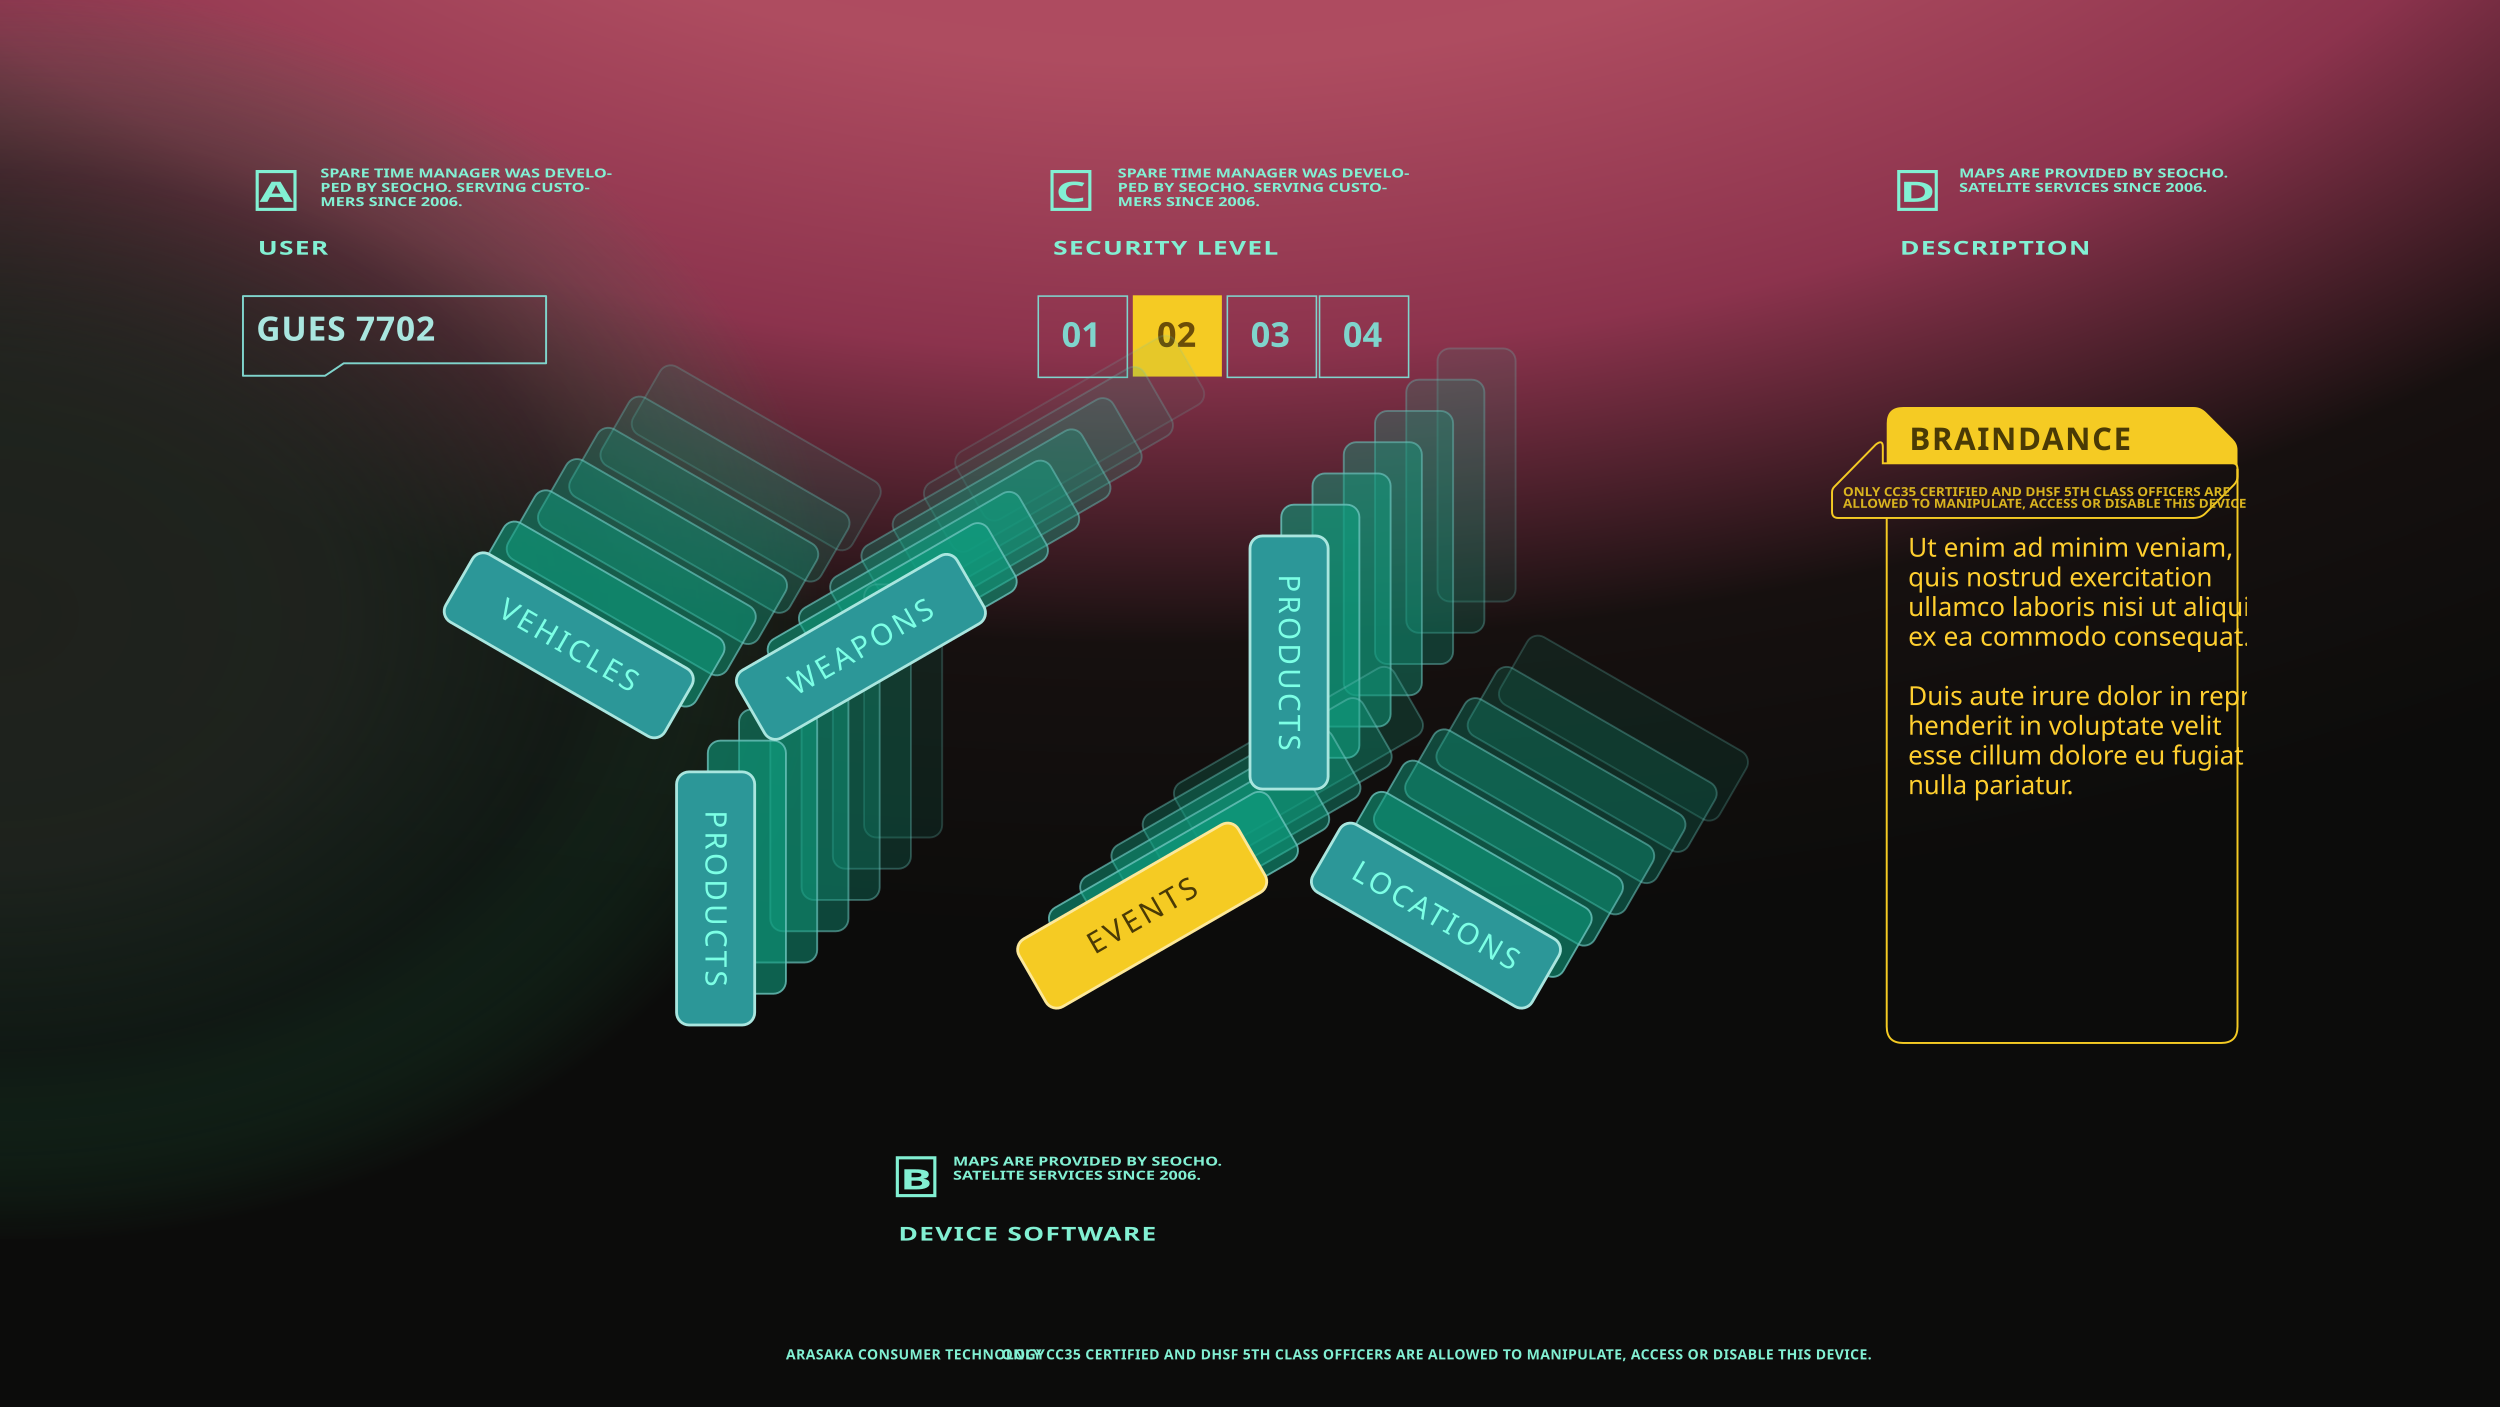
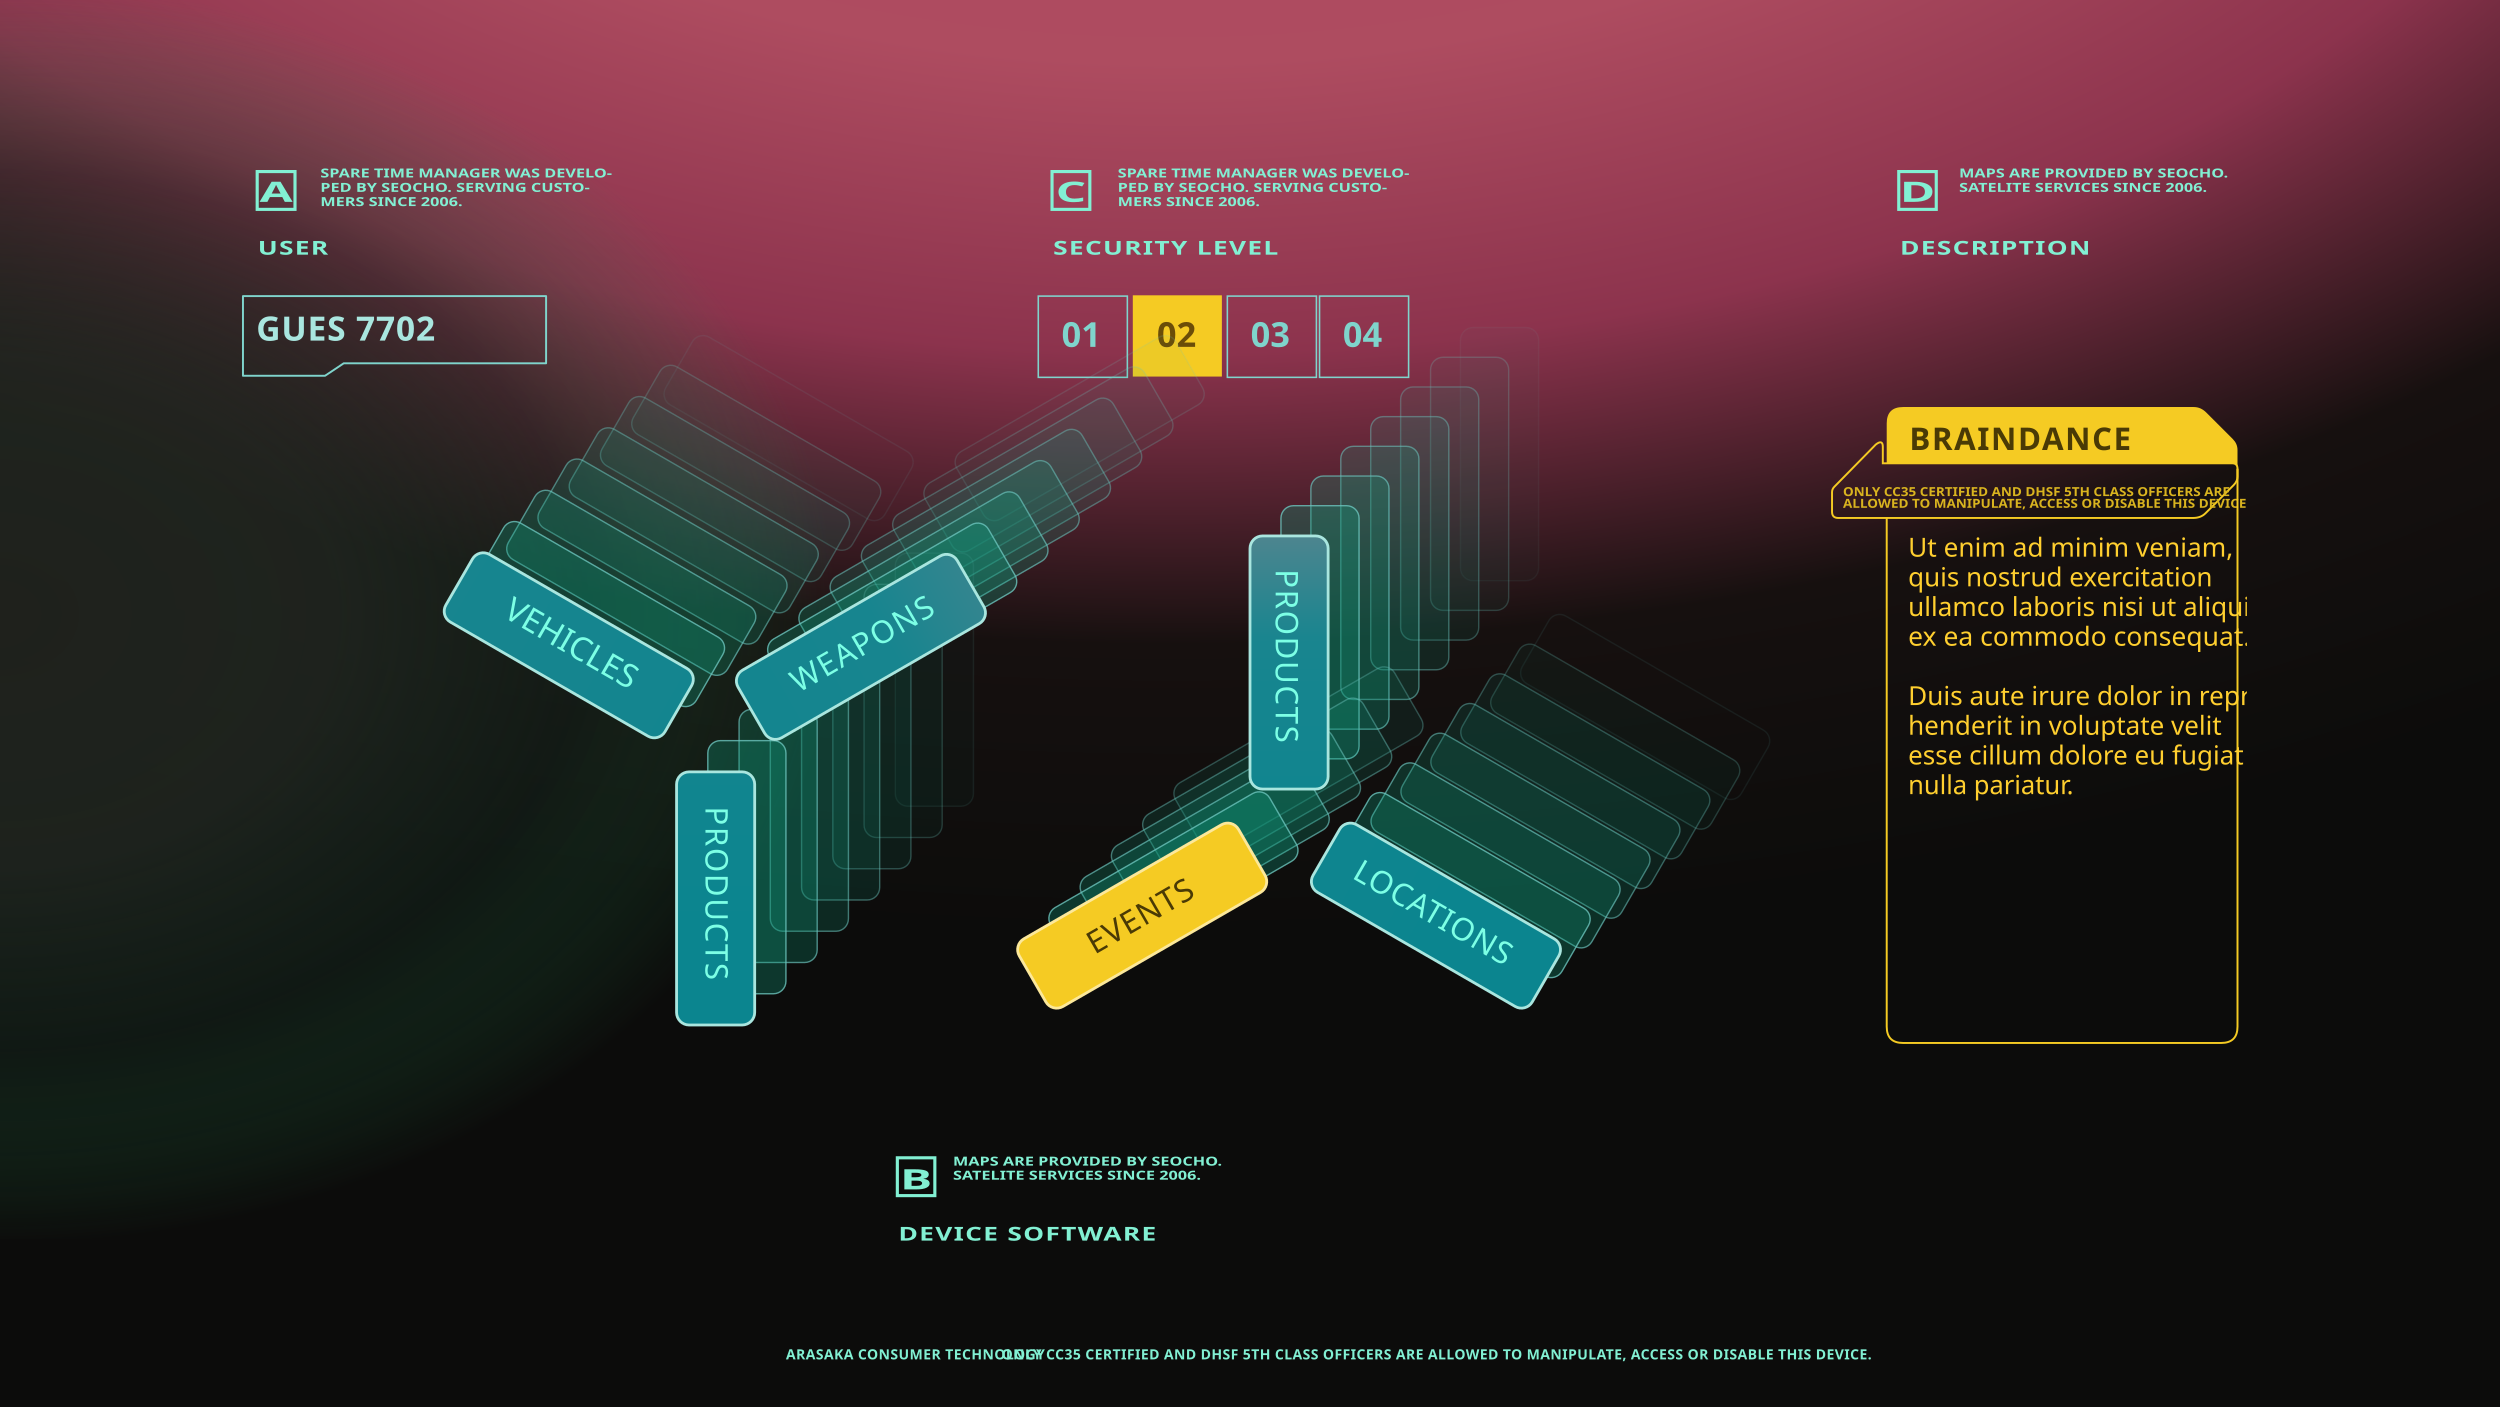
<svg xmlns="http://www.w3.org/2000/svg" width="1600" height="900" viewBox="0 0 1600 900">
  <defs>
    <radialGradient id="bloom" cx="0.469" cy="-0.356" r="1">
      <stop offset="0" stop-color="#ad465f" />
      <stop offset="0.2" stop-color="#ad465f" />
      <stop offset="0.4" stop-color="#ae4c60" />
      <stop offset="0.6" stop-color="#8c334d" />
      <stop offset="0.8" stop-color="#16100f" />
      <stop offset="1" stop-color="#0c0c0b" />
    </radialGradient>
    <radialGradient id="leftwash" cx="0" cy="0.5" r="0.5">
      <stop offset="0" stop-color="#1f211c" />
      <stop offset="0.4" stop-color="#202620" stop-opacity="0.85" />
      <stop offset="0.7" stop-color="#15281e" stop-opacity="0.45" />
      <stop offset="1" stop-color="#26884f" stop-opacity="0" />
    </radialGradient>
    <rect id="card" x="-81" y="-25" width="162" height="50" rx="8" />
    <rect id="badge" width="57" height="52" />
    <clipPath id="fan-left-extrude-clip">
      <rect x="296" y="206" width="484" height="436">
        <animate id="fan-left-extrude" attributeName="width" from="0" to="484" begin="0s" dur="0.45s" calcMode="spline" keyTimes="0;1" keySplines="0.33 1 0.68 1" fill="freeze" />
      </rect>
    </clipPath>
    <clipPath id="fan-right-extrude-clip">
-       <rect x="663" y="217" width="465" height="418">
-         <animate id="fan-right-extrude" attributeName="width" from="0" to="465" begin="0s" dur="0.45s" calcMode="spline" keyTimes="0;1" keySplines="0.33 1 0.68 1" fill="freeze" />
+       <rect x="663" y="200" width="480" height="435">
+         <animate id="fan-right-extrude" attributeName="width" from="0" to="480" begin="0s" dur="0.45s" calcMode="spline" keyTimes="0;1" keySplines="0.33 1 0.68 1" fill="freeze" />
      </rect>
    </clipPath>
    <clipPath id="panel-extrude-clip">
      <rect x="1166" y="255" width="272" height="418">
        <animate id="panel-extrude" attributeName="width" from="0" to="272" begin="0.25s" dur="0.35s" calcMode="spline" keyTimes="0;1" keySplines="0.33 1 0.68 1" fill="freeze" />
        <set attributeName="width" to="0" begin="0s" end="panel-extrude.begin" />
      </rect>
    </clipPath>
+     <linearGradient id="u-vehicles" gradientUnits="userSpaceOnUse" x1="-81" y1="0" x2="81" y2="0">
+       <stop offset="0" stop-color="#17858f" />
+       <stop offset="0.1" stop-color="#16858f" />
+       <stop offset="0.2" stop-color="#16858f" />
+       <stop offset="0.3" stop-color="#16858f" />
+       <stop offset="0.4" stop-color="#15858f" />
+       <stop offset="0.5" stop-color="#15858f" />
+       <stop offset="0.6" stop-color="#15858f" />
+       <stop offset="0.7" stop-color="#14858f" />
+       <stop offset="0.8" stop-color="#14858f" />
+       <stop offset="0.9" stop-color="#14858f" />
+       <stop offset="1" stop-color="#13858f" />
+     </linearGradient>
+     <linearGradient id="u-weapons" gradientUnits="userSpaceOnUse" x1="-81" y1="0" x2="81" y2="0">
+       <stop offset="0" stop-color="#14858f" />
+       <stop offset="0.1" stop-color="#14858f" />
+       <stop offset="0.2" stop-color="#15858f" />
+       <stop offset="0.3" stop-color="#15858f" />
+       <stop offset="0.4" stop-color="#16858f" />
+       <stop offset="0.5" stop-color="#17858f" />
+       <stop offset="0.6" stop-color="#17858f" />
+       <stop offset="0.7" stop-color="#1d858f" />
+       <stop offset="0.8" stop-color="#25858f" />
+       <stop offset="0.9" stop-color="#2c858f" />
+       <stop offset="1" stop-color="#33858f" />
+     </linearGradient>
+     <linearGradient id="u-products_l" gradientUnits="userSpaceOnUse" x1="-81" y1="0" x2="81" y2="0">
+       <stop offset="0" stop-color="#11858f" />
+       <stop offset="0.1" stop-color="#10858f" />
+       <stop offset="0.2" stop-color="#0f858f" />
+       <stop offset="0.3" stop-color="#0e858f" />
+       <stop offset="0.4" stop-color="#0d858f" />
+       <stop offset="0.5" stop-color="#0c858f" />
+       <stop offset="0.6" stop-color="#0b858f" />
+       <stop offset="0.7" stop-color="#0b858f" />
+       <stop offset="0.8" stop-color="#0b858f" />
+       <stop offset="0.9" stop-color="#0b858f" />
+       <stop offset="1" stop-color="#0b858f" />
+     </linearGradient>
+     <linearGradient id="u-products_r" gradientUnits="userSpaceOnUse" x1="-81" y1="0" x2="81" y2="0">
+       <stop offset="0" stop-color="#4d858f" />
+       <stop offset="0.1" stop-color="#40858f" />
+       <stop offset="0.2" stop-color="#33858f" />
+       <stop offset="0.3" stop-color="#26858f" />
+       <stop offset="0.4" stop-color="#1a858f" />
+       <stop offset="0.5" stop-color="#17858f" />
+       <stop offset="0.6" stop-color="#15858f" />
+       <stop offset="0.7" stop-color="#14858f" />
+       <stop offset="0.8" stop-color="#13858f" />
+       <stop offset="0.9" stop-color="#12858f" />
+       <stop offset="1" stop-color="#11858f" />
+     </linearGradient>
+     <linearGradient id="u-locations" gradientUnits="userSpaceOnUse" x1="-81" y1="0" x2="81" y2="0">
+       <stop offset="0" stop-color="#0e858f" />
+       <stop offset="0.1" stop-color="#0e858f" />
+       <stop offset="0.2" stop-color="#0d858f" />
+       <stop offset="0.3" stop-color="#0d858f" />
+       <stop offset="0.4" stop-color="#0c858f" />
+       <stop offset="0.5" stop-color="#0b858f" />
+       <stop offset="0.6" stop-color="#0b858f" />
+       <stop offset="0.7" stop-color="#0b858f" />
+       <stop offset="0.8" stop-color="#0b858f" />
+       <stop offset="0.9" stop-color="#0b858f" />
+       <stop offset="1" stop-color="#0b858f" />
+     </linearGradient>
+     <linearGradient id="u-events" gradientUnits="userSpaceOnUse" x1="-81" y1="0" x2="81" y2="0">
+       <stop offset="0" stop-color="#0b858f" />
+       <stop offset="0.1" stop-color="#0b858f" />
+       <stop offset="0.2" stop-color="#0b858f" />
+       <stop offset="0.3" stop-color="#0b858f" />
+       <stop offset="0.4" stop-color="#0b858f" />
+       <stop offset="0.5" stop-color="#0c858f" />
+       <stop offset="0.6" stop-color="#0c858f" />
+       <stop offset="0.7" stop-color="#0d858f" />
+       <stop offset="0.8" stop-color="#0d858f" />
+       <stop offset="0.9" stop-color="#0e858f" />
+       <stop offset="1" stop-color="#0e858f" />
+     </linearGradient>
  </defs>
  <rect width="1600" height="900" fill="#0c0c0b" />
  <rect width="1600" height="929" fill="url(#bloom)" />
  <rect x="0" y="-7" width="1070" height="800" fill="url(#leftwash)" />
  <g font-family="Rajdhani" fill="#7fd4cc">
    <g font-size="8" font-weight="600" fill="#82f0d3">
      <g transform="translate(205 0) scale(1.3 1)">
        <text x="0" y="113.6">SPARE TIME MANAGER WAS DEVELO-</text>
        <text x="0" y="122.8">PED BY SEOCHO. SERVING CUSTO-</text>
        <text x="0" y="131.9">MERS SINCE 2006.</text>
      </g>
      <g transform="translate(715.3 0) scale(1.3 1)">
        <text x="0" y="113.6">SPARE TIME MANAGER WAS DEVELO-</text>
        <text x="0" y="122.8">PED BY SEOCHO. SERVING CUSTO-</text>
        <text x="0" y="131.9">MERS SINCE 2006.</text>
      </g>
      <g transform="translate(1253.8 0) scale(1.3 1)">
        <text x="0" y="113.6">MAPS ARE PROVIDED BY SEOCHO.</text>
        <text x="0" y="122.8">SATELITE SERVICES SINCE 2006.</text>
      </g>
    </g>
    <g fill="none" stroke="#82f0d3" stroke-width="2">
      <rect x="164.6" y="109.8" width="24.2" height="24.2" />
      <rect x="673.3" y="109.8" width="24.2" height="24.2" />
      <rect x="1215.2" y="109.8" width="24" height="24.2" />
    </g>
    <g font-size="18" font-weight="600" text-anchor="middle" fill="#82f0d3">
      <text transform="translate(176.7 129.2) scale(1.7 1)">A</text>
      <text transform="translate(685.4 129.2) scale(1.7 1)">C</text>
      <text transform="translate(1227.2 129.2) scale(1.7 1)">D</text>
    </g>
    <g font-size="12.3" font-weight="600" letter-spacing="0.6" fill="#82f0d3">
      <text transform="translate(165 163) scale(1.37 1)">USER</text>
      <text transform="translate(674 163) scale(1.37 1)">SECURITY LEVEL</text>
      <text transform="translate(1216 163) scale(1.37 1)">DESCRIPTION</text>
    </g>
  </g>
  <path d="M 155.5,189.5 H 349.5 V 232.5 H 220 L 208,240.5 H 155.5 Z" fill="none" stroke="#7fd4cc" stroke-width="1.25" stroke-linejoin="round" />
  <text x="164" y="218" font-family="Rajdhani" font-size="21.5" font-weight="600" letter-spacing="0.5" fill="#a9e6df">GUES 7702</text>
  <g font-family="Rajdhani" font-size="22" font-weight="600" text-anchor="middle">
    <use href="#badge" x="664.5" y="189.5" fill="none" stroke="#7fd4cc" stroke-width="1" />
    <text x="692" y="222" fill="#7fd4cc">01</text>
    <use href="#badge" x="725" y="189" fill="#f5cb23" />
    <text x="753" y="222" fill="#6b4d08">02</text>
    <use href="#badge" x="785.5" y="189.5" fill="none" stroke="#7fd4cc" stroke-width="1" />
    <text x="813" y="222" fill="#7fd4cc">03</text>
    <use href="#badge" x="844.5" y="189.5" fill="none" stroke="#7fd4cc" stroke-width="1" />
    <text x="872" y="222" fill="#7fd4cc">04</text>
  </g>
-   <g fill="#0f9f80" stroke="#6cc4bd" stroke-width="1.2" clip-path="url(#fan-left-extrude-clip)">
-     <use href="#card" transform="translate(484 293) rotate(30)" fill-opacity="0.12" stroke-opacity="0.24" />
-     <use href="#card" transform="translate(464 313) rotate(30)" fill-opacity="0.21" stroke-opacity="0.34" />
-     <use href="#card" transform="translate(444 333) rotate(30)" fill-opacity="0.30" stroke-opacity="0.45" />
-     <use href="#card" transform="translate(424 353) rotate(30)" fill-opacity="0.40" stroke-opacity="0.56" />
-     <use href="#card" transform="translate(404 373) rotate(30)" fill-opacity="0.48" stroke-opacity="0.68" />
-     <use href="#card" transform="translate(384 393) rotate(30)" fill-opacity="0.58" stroke-opacity="0.80" />
-     <use href="#card" transform="translate(691 274) rotate(-30)" fill-opacity="0.07" stroke-opacity="0.16" />
-     <use href="#card" transform="translate(671 294) rotate(-30)" fill-opacity="0.12" stroke-opacity="0.24" />
-     <use href="#card" transform="translate(651 314) rotate(-30)" fill-opacity="0.21" stroke-opacity="0.34" />
-     <use href="#card" transform="translate(631 334) rotate(-30)" fill-opacity="0.30" stroke-opacity="0.45" />
-     <use href="#card" transform="translate(611 354) rotate(-30)" fill-opacity="0.40" stroke-opacity="0.56" />
-     <use href="#card" transform="translate(591 374) rotate(-30)" fill-opacity="0.48" stroke-opacity="0.68" />
-     <use href="#card" transform="translate(571 394) rotate(-30)" fill-opacity="0.58" stroke-opacity="0.80" />
-     <use href="#card" transform="translate(578 455) rotate(90)" fill-opacity="0.12" stroke-opacity="0.24" />
-     <use href="#card" transform="translate(558 475) rotate(90)" fill-opacity="0.21" stroke-opacity="0.34" />
-     <use href="#card" transform="translate(538 495) rotate(90)" fill-opacity="0.30" stroke-opacity="0.45" />
-     <use href="#card" transform="translate(518 515) rotate(90)" fill-opacity="0.40" stroke-opacity="0.56" />
-     <use href="#card" transform="translate(498 535) rotate(90)" fill-opacity="0.48" stroke-opacity="0.68" />
-     <use href="#card" transform="translate(478 555) rotate(90)" fill-opacity="0.58" stroke-opacity="0.80" />
-   </g>
-   <g fill="#0f9f80" stroke="#6cc4bd" stroke-width="1.2" clip-path="url(#fan-right-extrude-clip)">
-     <use href="#card" transform="translate(945 304) rotate(90)" fill-opacity="0.12" stroke-opacity="0.24" />
-     <use href="#card" transform="translate(925 324) rotate(90)" fill-opacity="0.21" stroke-opacity="0.34" />
-     <use href="#card" transform="translate(905 344) rotate(90)" fill-opacity="0.30" stroke-opacity="0.45" />
-     <use href="#card" transform="translate(885 364) rotate(90)" fill-opacity="0.40" stroke-opacity="0.56" />
-     <use href="#card" transform="translate(865 384) rotate(90)" fill-opacity="0.48" stroke-opacity="0.68" />
-     <use href="#card" transform="translate(845 404) rotate(90)" fill-opacity="0.58" stroke-opacity="0.80" />
-     <use href="#card" transform="translate(831 486) rotate(-30)" fill-opacity="0.21" stroke-opacity="0.34" />
-     <use href="#card" transform="translate(811 506) rotate(-30)" fill-opacity="0.30" stroke-opacity="0.45" />
-     <use href="#card" transform="translate(791 526) rotate(-30)" fill-opacity="0.40" stroke-opacity="0.56" />
-     <use href="#card" transform="translate(771 546) rotate(-30)" fill-opacity="0.48" stroke-opacity="0.68" />
-     <use href="#card" transform="translate(751 566) rotate(-30)" fill-opacity="0.58" stroke-opacity="0.80" />
-     <use href="#card" transform="translate(1039 466) rotate(30)" fill-opacity="0.12" stroke-opacity="0.24" />
-     <use href="#card" transform="translate(1019 486) rotate(30)" fill-opacity="0.21" stroke-opacity="0.34" />
-     <use href="#card" transform="translate(999 506) rotate(30)" fill-opacity="0.30" stroke-opacity="0.45" />
-     <use href="#card" transform="translate(979 526) rotate(30)" fill-opacity="0.40" stroke-opacity="0.56" />
-     <use href="#card" transform="translate(959 546) rotate(30)" fill-opacity="0.48" stroke-opacity="0.68" />
-     <use href="#card" transform="translate(939 566) rotate(30)" fill-opacity="0.58" stroke-opacity="0.80" />
-   </g>
-   <g font-family="Rajdhani" font-size="19" letter-spacing="2" text-anchor="middle">
+   <g fill="#0f9f80" stroke="#6cc4bd" stroke-width="0.9" clip-path="url(#fan-left-extrude-clip)">
+     <use href="#card" transform="translate(504.7 274) rotate(30)" fill="none" stroke-opacity="0.09" />
+     <use href="#card" transform="translate(484 293) rotate(30)" fill-opacity="0.06" stroke-opacity="0.24" />
+     <use href="#card" transform="translate(464 313) rotate(30)" fill-opacity="0.105" stroke-opacity="0.34" />
+     <use href="#card" transform="translate(444 333) rotate(30)" fill-opacity="0.15" stroke-opacity="0.45" />
+     <use href="#card" transform="translate(424 353) rotate(30)" fill-opacity="0.20" stroke-opacity="0.56" />
+     <use href="#card" transform="translate(404 373) rotate(30)" fill-opacity="0.24" stroke-opacity="0.68" />
+     <use href="#card" transform="translate(384 393) rotate(30)" fill-opacity="0.29" stroke-opacity="0.80" />
+     <use href="#card" transform="translate(691 274) rotate(-30)" fill-opacity="0.035" stroke-opacity="0.16" />
+     <use href="#card" transform="translate(671 294) rotate(-30)" fill-opacity="0.06" stroke-opacity="0.24" />
+     <use href="#card" transform="translate(651 314) rotate(-30)" fill-opacity="0.105" stroke-opacity="0.34" />
+     <use href="#card" transform="translate(631 334) rotate(-30)" fill-opacity="0.15" stroke-opacity="0.45" />
+     <use href="#card" transform="translate(611 354) rotate(-30)" fill-opacity="0.20" stroke-opacity="0.56" />
+     <use href="#card" transform="translate(591 374) rotate(-30)" fill-opacity="0.24" stroke-opacity="0.68" />
+     <use href="#card" transform="translate(571 394) rotate(-30)" fill-opacity="0.29" stroke-opacity="0.80" />
+     <use href="#card" transform="translate(598 435) rotate(90)" fill-opacity="0.035" stroke-opacity="0.10" />
+     <use href="#card" transform="translate(578 455) rotate(90)" fill-opacity="0.06" stroke-opacity="0.24" />
+     <use href="#card" transform="translate(558 475) rotate(90)" fill-opacity="0.105" stroke-opacity="0.34" />
+     <use href="#card" transform="translate(538 495) rotate(90)" fill-opacity="0.15" stroke-opacity="0.45" />
+     <use href="#card" transform="translate(518 515) rotate(90)" fill-opacity="0.20" stroke-opacity="0.56" />
+     <use href="#card" transform="translate(498 535) rotate(90)" fill-opacity="0.24" stroke-opacity="0.68" />
+     <use href="#card" transform="translate(478 555) rotate(90)" fill-opacity="0.29" stroke-opacity="0.80" />
+   </g>
+   <g fill="#0f9f80" stroke="#6cc4bd" stroke-width="0.9" clip-path="url(#fan-right-extrude-clip)">
+     <use href="#card" transform="translate(959.7 290.65) rotate(90)" fill-opacity="0.035" stroke-opacity="0.065" />
+     <use href="#card" transform="translate(940.55 309.65) rotate(90)" fill-opacity="0.06" stroke-opacity="0.24" />
+     <use href="#card" transform="translate(921.4 328.65) rotate(90)" fill-opacity="0.105" stroke-opacity="0.34" />
+     <use href="#card" transform="translate(902.25 347.65) rotate(90)" fill-opacity="0.15" stroke-opacity="0.45" />
+     <use href="#card" transform="translate(883.1 366.65) rotate(90)" fill-opacity="0.20" stroke-opacity="0.56" />
+     <use href="#card" transform="translate(863.95 385.65) rotate(90)" fill-opacity="0.24" stroke-opacity="0.68" />
+     <use href="#card" transform="translate(844.8 404.65) rotate(90)" fill-opacity="0.29" stroke-opacity="0.80" />
+     <use href="#card" transform="translate(831 486) rotate(-30)" fill-opacity="0.105" stroke-opacity="0.34" />
+     <use href="#card" transform="translate(811 506) rotate(-30)" fill-opacity="0.15" stroke-opacity="0.45" />
+     <use href="#card" transform="translate(791 526) rotate(-30)" fill-opacity="0.20" stroke-opacity="0.56" />
+     <use href="#card" transform="translate(771 546) rotate(-30)" fill-opacity="0.24" stroke-opacity="0.68" />
+     <use href="#card" transform="translate(751 566) rotate(-30)" fill-opacity="0.29" stroke-opacity="0.80" />
+     <use href="#card" transform="translate(1052.9 452.45) rotate(30)" fill="none" stroke-opacity="0.09" />
+     <use href="#card" transform="translate(1033.75 471.45) rotate(30)" fill-opacity="0.06" stroke-opacity="0.24" />
+     <use href="#card" transform="translate(1014.6 490.45) rotate(30)" fill-opacity="0.105" stroke-opacity="0.34" />
+     <use href="#card" transform="translate(995.45 509.45) rotate(30)" fill-opacity="0.15" stroke-opacity="0.45" />
+     <use href="#card" transform="translate(976.3 528.45) rotate(30)" fill-opacity="0.20" stroke-opacity="0.56" />
+     <use href="#card" transform="translate(957.15 547.45) rotate(30)" fill-opacity="0.24" stroke-opacity="0.68" />
+     <use href="#card" transform="translate(938 566.45) rotate(30)" fill-opacity="0.29" stroke-opacity="0.80" />
+   </g>
+   <g id="u-idle-face-field">
    <g transform="translate(364 413) rotate(30)">
-       <use href="#card" fill="#2c9798" stroke="#a9e6df" stroke-width="1.8" />
-       <text y="6.5" fill="#7cffe5">VEHICLES</text>
+       <use href="#card" fill="url(#u-vehicles)" stroke="none" />
    </g>
    <g transform="translate(551 414) rotate(-30)">
-       <use href="#card" fill="#2c9798" stroke="#a9e6df" stroke-width="1.8" />
-       <text y="6.5" fill="#7cffe5">WEAPONS</text>
+       <use href="#card" fill="url(#u-weapons)" stroke="none" />
    </g>
    <g transform="translate(458 575) rotate(90)">
-       <use href="#card" fill="#2c9798" stroke="#a9e6df" stroke-width="1.8" />
-       <text y="6.5" fill="#7cffe5">PRODUCTS</text>
+       <use href="#card" fill="url(#u-products_l)" stroke="none" />
    </g>
    <g transform="translate(825 424) rotate(90)">
-       <use href="#card" fill="#2c9798" stroke="#a9e6df" stroke-width="1.8" />
-       <text y="6.5" fill="#7cffe5">PRODUCTS</text>
+       <use href="#card" fill="url(#u-products_r)" stroke="none" />
+     </g>
+     <g transform="translate(919 586) rotate(30)">
+       <use href="#card" fill="url(#u-locations)" stroke="none" />
+     </g>
+     <g transform="translate(731 586) rotate(-30)">
+       <use href="#card" fill="url(#u-events)" stroke="none" />
+     </g>
+   </g>
+   <g font-family="Rajdhani" text-anchor="middle">
+     <g transform="translate(364 413) rotate(30)">
+       <use href="#card" fill="none" stroke="#a9e6df" stroke-width="1.8" />
+       <text x="0.83" y="5.25" font-size="21" font-weight="500" letter-spacing="0" fill="#7cffe5">VEHICLES</text>
+     </g>
+     <g transform="translate(551 414) rotate(-30)">
+       <use href="#card" fill="none" stroke="#a9e6df" stroke-width="1.8" />
+       <text x="1.67" y="5.67" font-size="20" font-weight="500" letter-spacing="1" fill="#7cffe5">WEAPONS</text>
+     </g>
+     <g transform="translate(458 575) rotate(90)">
+       <use href="#card" fill="none" stroke="#a9e6df" stroke-width="1.8" />
+       <text x="-3.33" y="6.50" font-size="20" font-weight="500" letter-spacing="1" fill="#7cffe5">PRODUCTS</text>
+     </g>
+     <g transform="translate(825 424) rotate(90)">
+       <use href="#card" fill="none" stroke="#a9e6df" stroke-width="1.8" />
+       <text x="-4.17" y="8.58" font-size="20" font-weight="500" letter-spacing="1" fill="#7cffe5">PRODUCTS</text>
    </g>
    <g transform="translate(731 586) rotate(-30)">
      <use href="#card" fill="#f5cb23" stroke="#fce89a" stroke-width="1.8" />
-       <text y="6.5" fill="#4a3a05">EVENTS</text>
+       <text x="-1.25" y="6.50" font-size="20" font-weight="500" letter-spacing="0.75" fill="#4a3a05">EVENTS</text>
    </g>
    <g transform="translate(919 586) rotate(30)">
-       <use href="#card" fill="#2c9798" stroke="#a9e6df" stroke-width="1.8" />
-       <text y="6.5" fill="#7cffe5">LOCATIONS</text>
+       <use href="#card" fill="none" stroke="#a9e6df" stroke-width="1.8" />
+       <text x="-2.50" y="6.08" font-size="20" font-weight="500" letter-spacing="0.5" fill="#7cffe5">LOCATIONS</text>
    </g>
  </g>
  <g clip-path="url(#panel-extrude-clip)">
    <path d="M 1218,260.5 H 1404 Q 1408.5,260.5 1412,264 L 1429,281 Q 1432,284 1432,288 V 300 Q 1432,296.5 1428.5,296.5 H 1207.5 V 271 Q 1207.5,260.5 1218,260.5 Z" fill="#f5cb23" />
    <text x="1222" y="288" font-family="Rajdhani" font-size="20" font-weight="600" letter-spacing="1" fill="#4a3a05">BRAINDANCE</text>
    <path d="M 1172.5,315 Q 1172.5,313 1174,311.5 L 1200.5,284.5 Q 1205,281 1205,286 V 296.5 H 1428.5 Q 1432,296.5 1432,300 V 305 Q 1432,308 1429.5,310.5 L 1411.5,328.5 Q 1408.5,331.5 1403.5,331.5 H 1176.5 Q 1172.5,331.5 1172.5,327.5 Z" fill="none" stroke="#f5cb23" stroke-width="1.25" />
    <g fill="#d9b41f" font-family="Rajdhani" font-size="8" font-weight="600">
      <text transform="translate(1179.5 317.5) scale(1.08 1)">ONLY CC35 CERTIFIED AND DHSF 5TH CLASS OFFICERS ARE</text>
      <text transform="translate(1179.5 325) scale(1.08 1)">ALLOWED TO MANIPULATE, ACCESS OR DISABLE THIS DEVICE.</text>
    </g>
    <path d="M 1432,300 V 657 Q 1432,667.5 1421.5,667.5 H 1218 Q 1207.5,667.5 1207.5,657 V 331.5" fill="none" stroke="#f5cb23" stroke-width="1.25" />
    <g fill="#ffcf2f" font-family="Rajdhani" font-size="16.8" font-weight="500">
      <text transform="translate(1221.2 356.25) scale(0.999 1)">Ut enim ad minim veniam,</text>
      <text transform="translate(1221.2 375.25) scale(0.99 1)">quis nostrud exercitation</text>
      <text transform="translate(1221.2 394.25) scale(0.994 1)">ullamco laboris nisi ut aliquip</text>
      <text transform="translate(1221.2 413.25) scale(1.009 1)">ex ea commodo consequat.</text>
      <text transform="translate(1221.2 451.25) scale(0.997 1)">Duis aute irure dolor in repre-</text>
      <text transform="translate(1221.2 470.25) scale(0.99 1)">henderit in voluptate velit</text>
      <text transform="translate(1221.2 489.25) scale(0.99 1)">esse cillum dolore eu fugiat</text>
      <text transform="translate(1221.2 508.25) scale(0.972 1)">nulla pariatur.</text>
    </g>
  </g>
  <g font-family="Rajdhani" fill="#7fd4cc">
    <g transform="translate(609.9 0) scale(1.3 1)" font-size="8" font-weight="700" fill="#82f0d3">
      <text x="0" y="746">MAPS ARE PROVIDED BY SEOCHO.</text>
      <text x="0" y="755">SATELITE SERVICES SINCE 2006.</text>
    </g>
    <rect x="574.3" y="741" width="24" height="24.2" fill="none" stroke="#82f0d3" stroke-width="2" />
    <text transform="translate(586.3 761.2) scale(1.7 1)" font-size="18" font-weight="600" text-anchor="middle" fill="#82f0d3">B</text>
    <text transform="translate(575 794) scale(1.37 1)" font-size="12.3" font-weight="600" letter-spacing="0.6" fill="#82f0d3">DEVICE SOFTWARE</text>
  </g>
  <g font-family="Rajdhani" font-size="9" font-weight="700" fill="#82f0d3">
    <text x="503" y="870" letter-spacing="0.25">ARASAKA CONSUMER TECHNOLOGY</text>
    <text x="641" y="870" letter-spacing="0.24">ONLY CC35 CERTIFIED AND DHSF 5TH CLASS OFFICERS ARE ALLOWED TO MANIPULATE, ACCESS OR DISABLE THIS DEVICE.</text>
  </g>
</svg>
